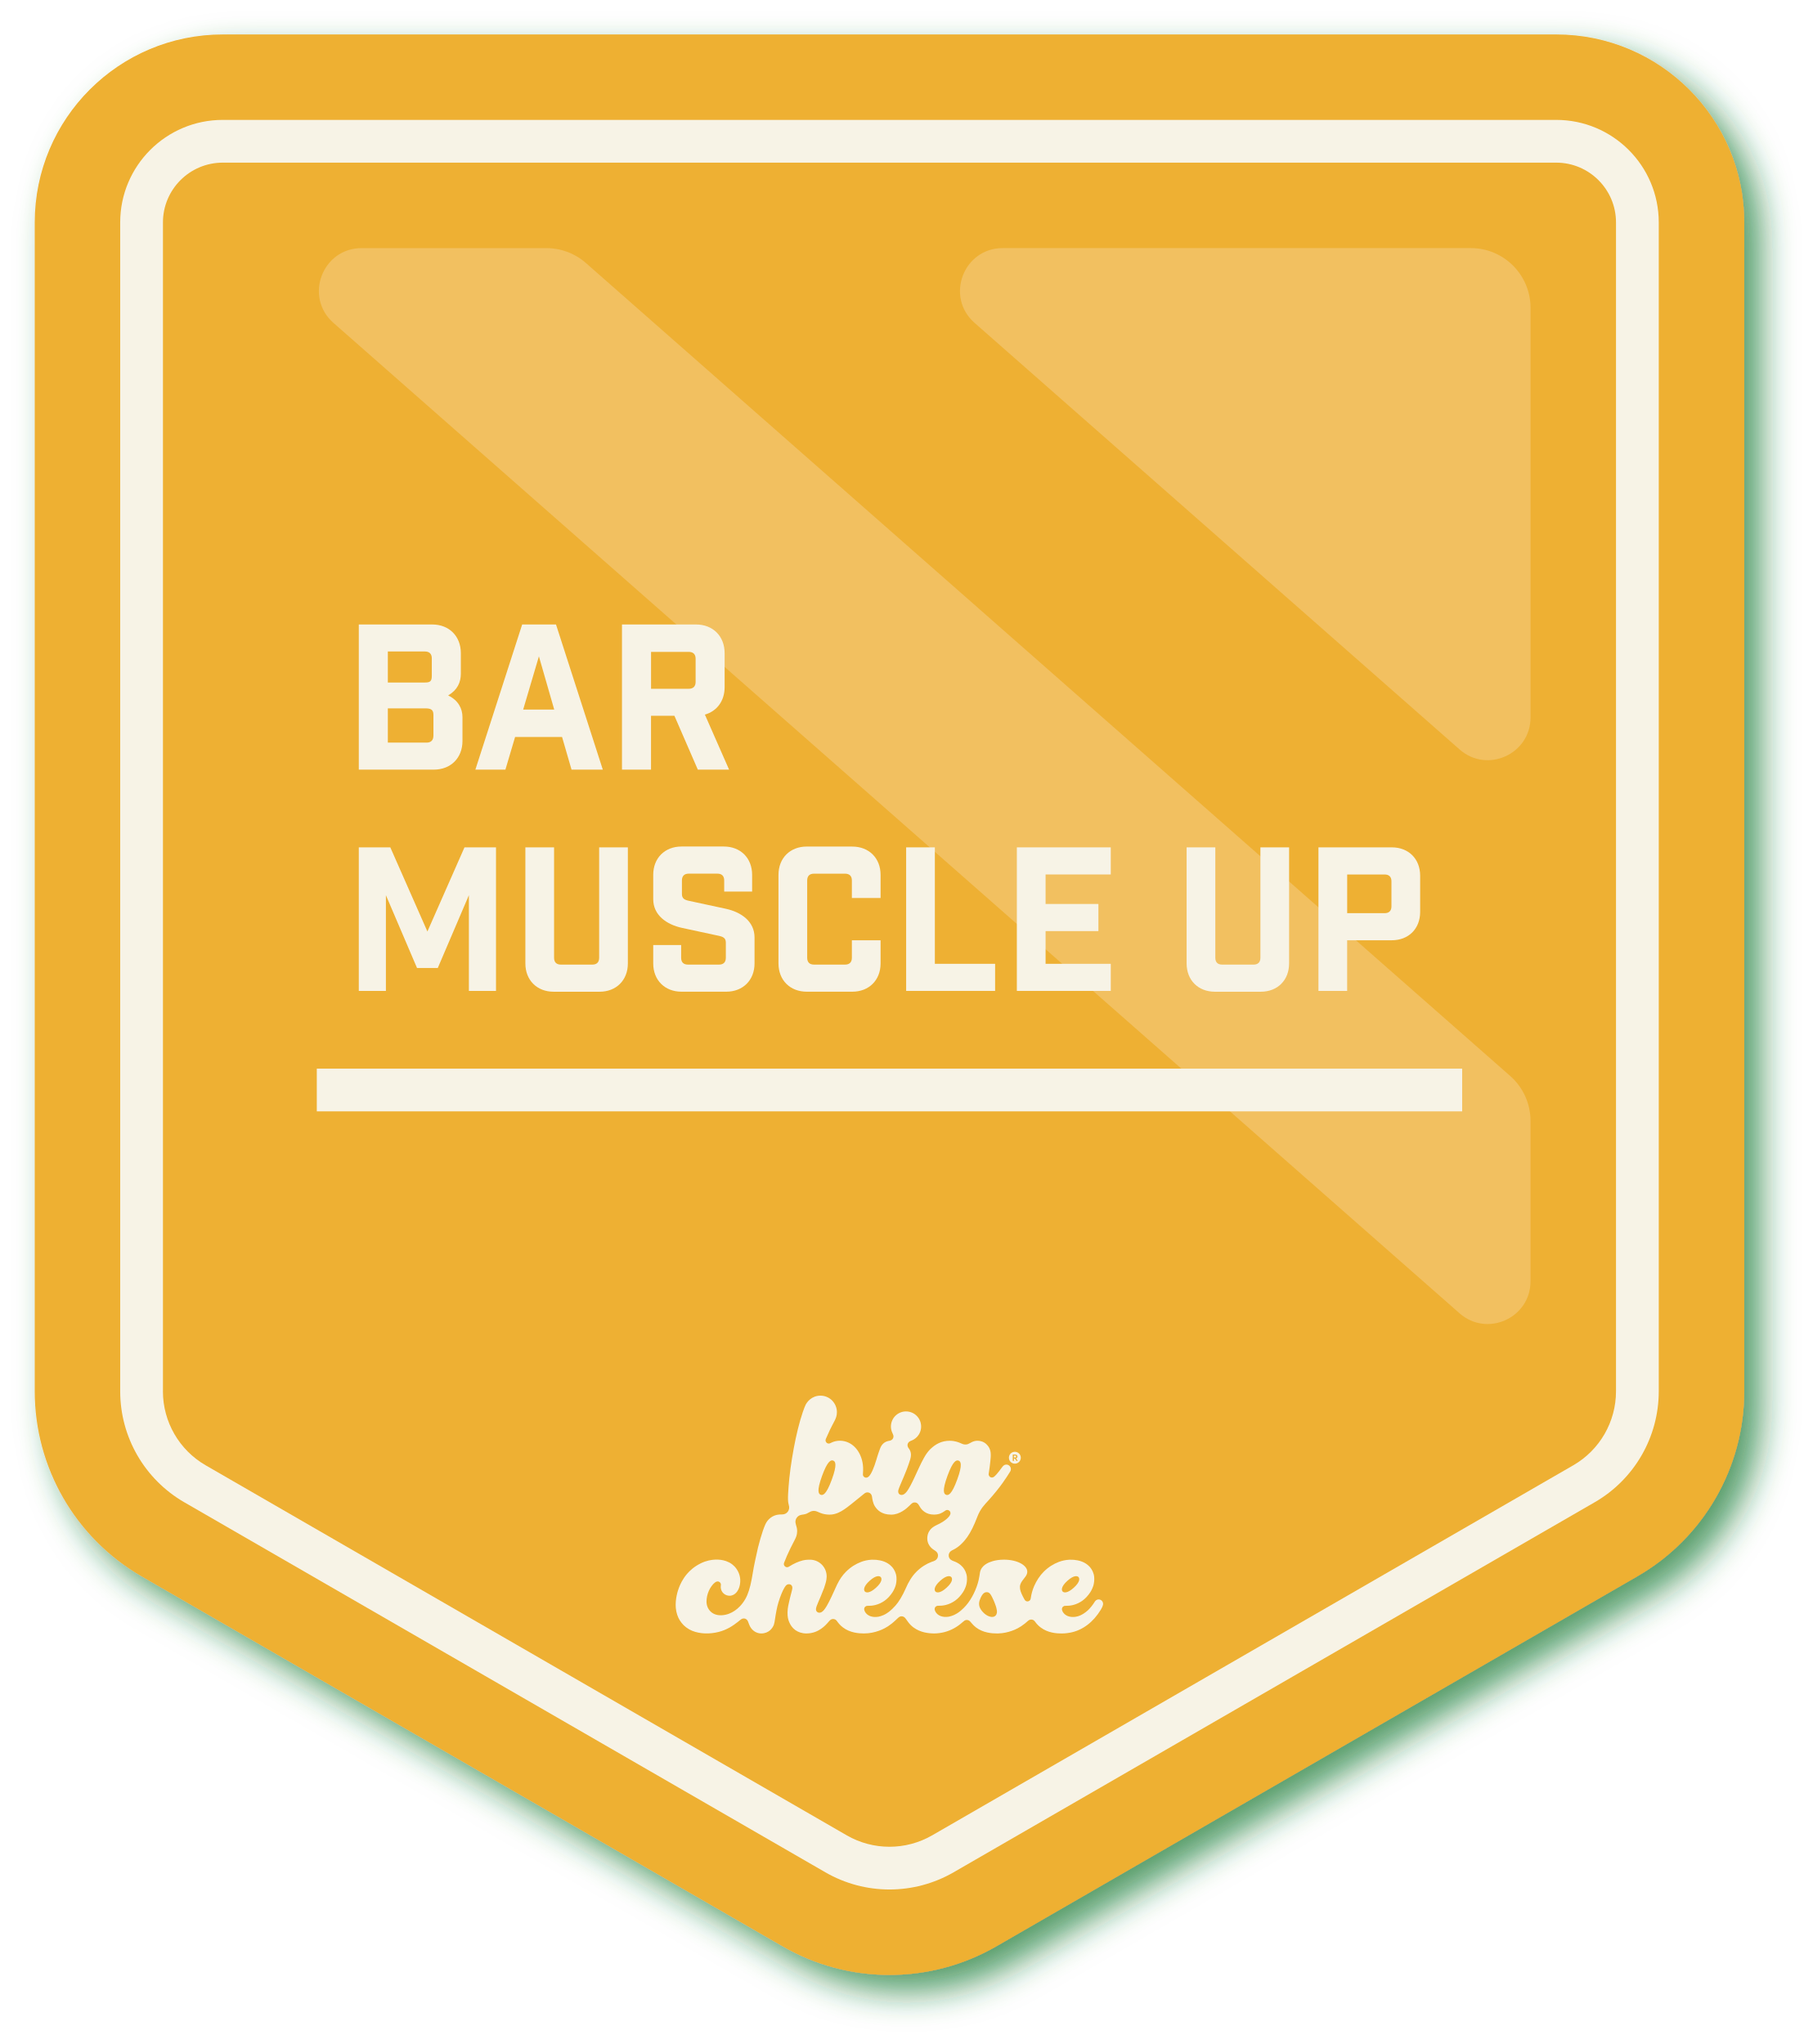
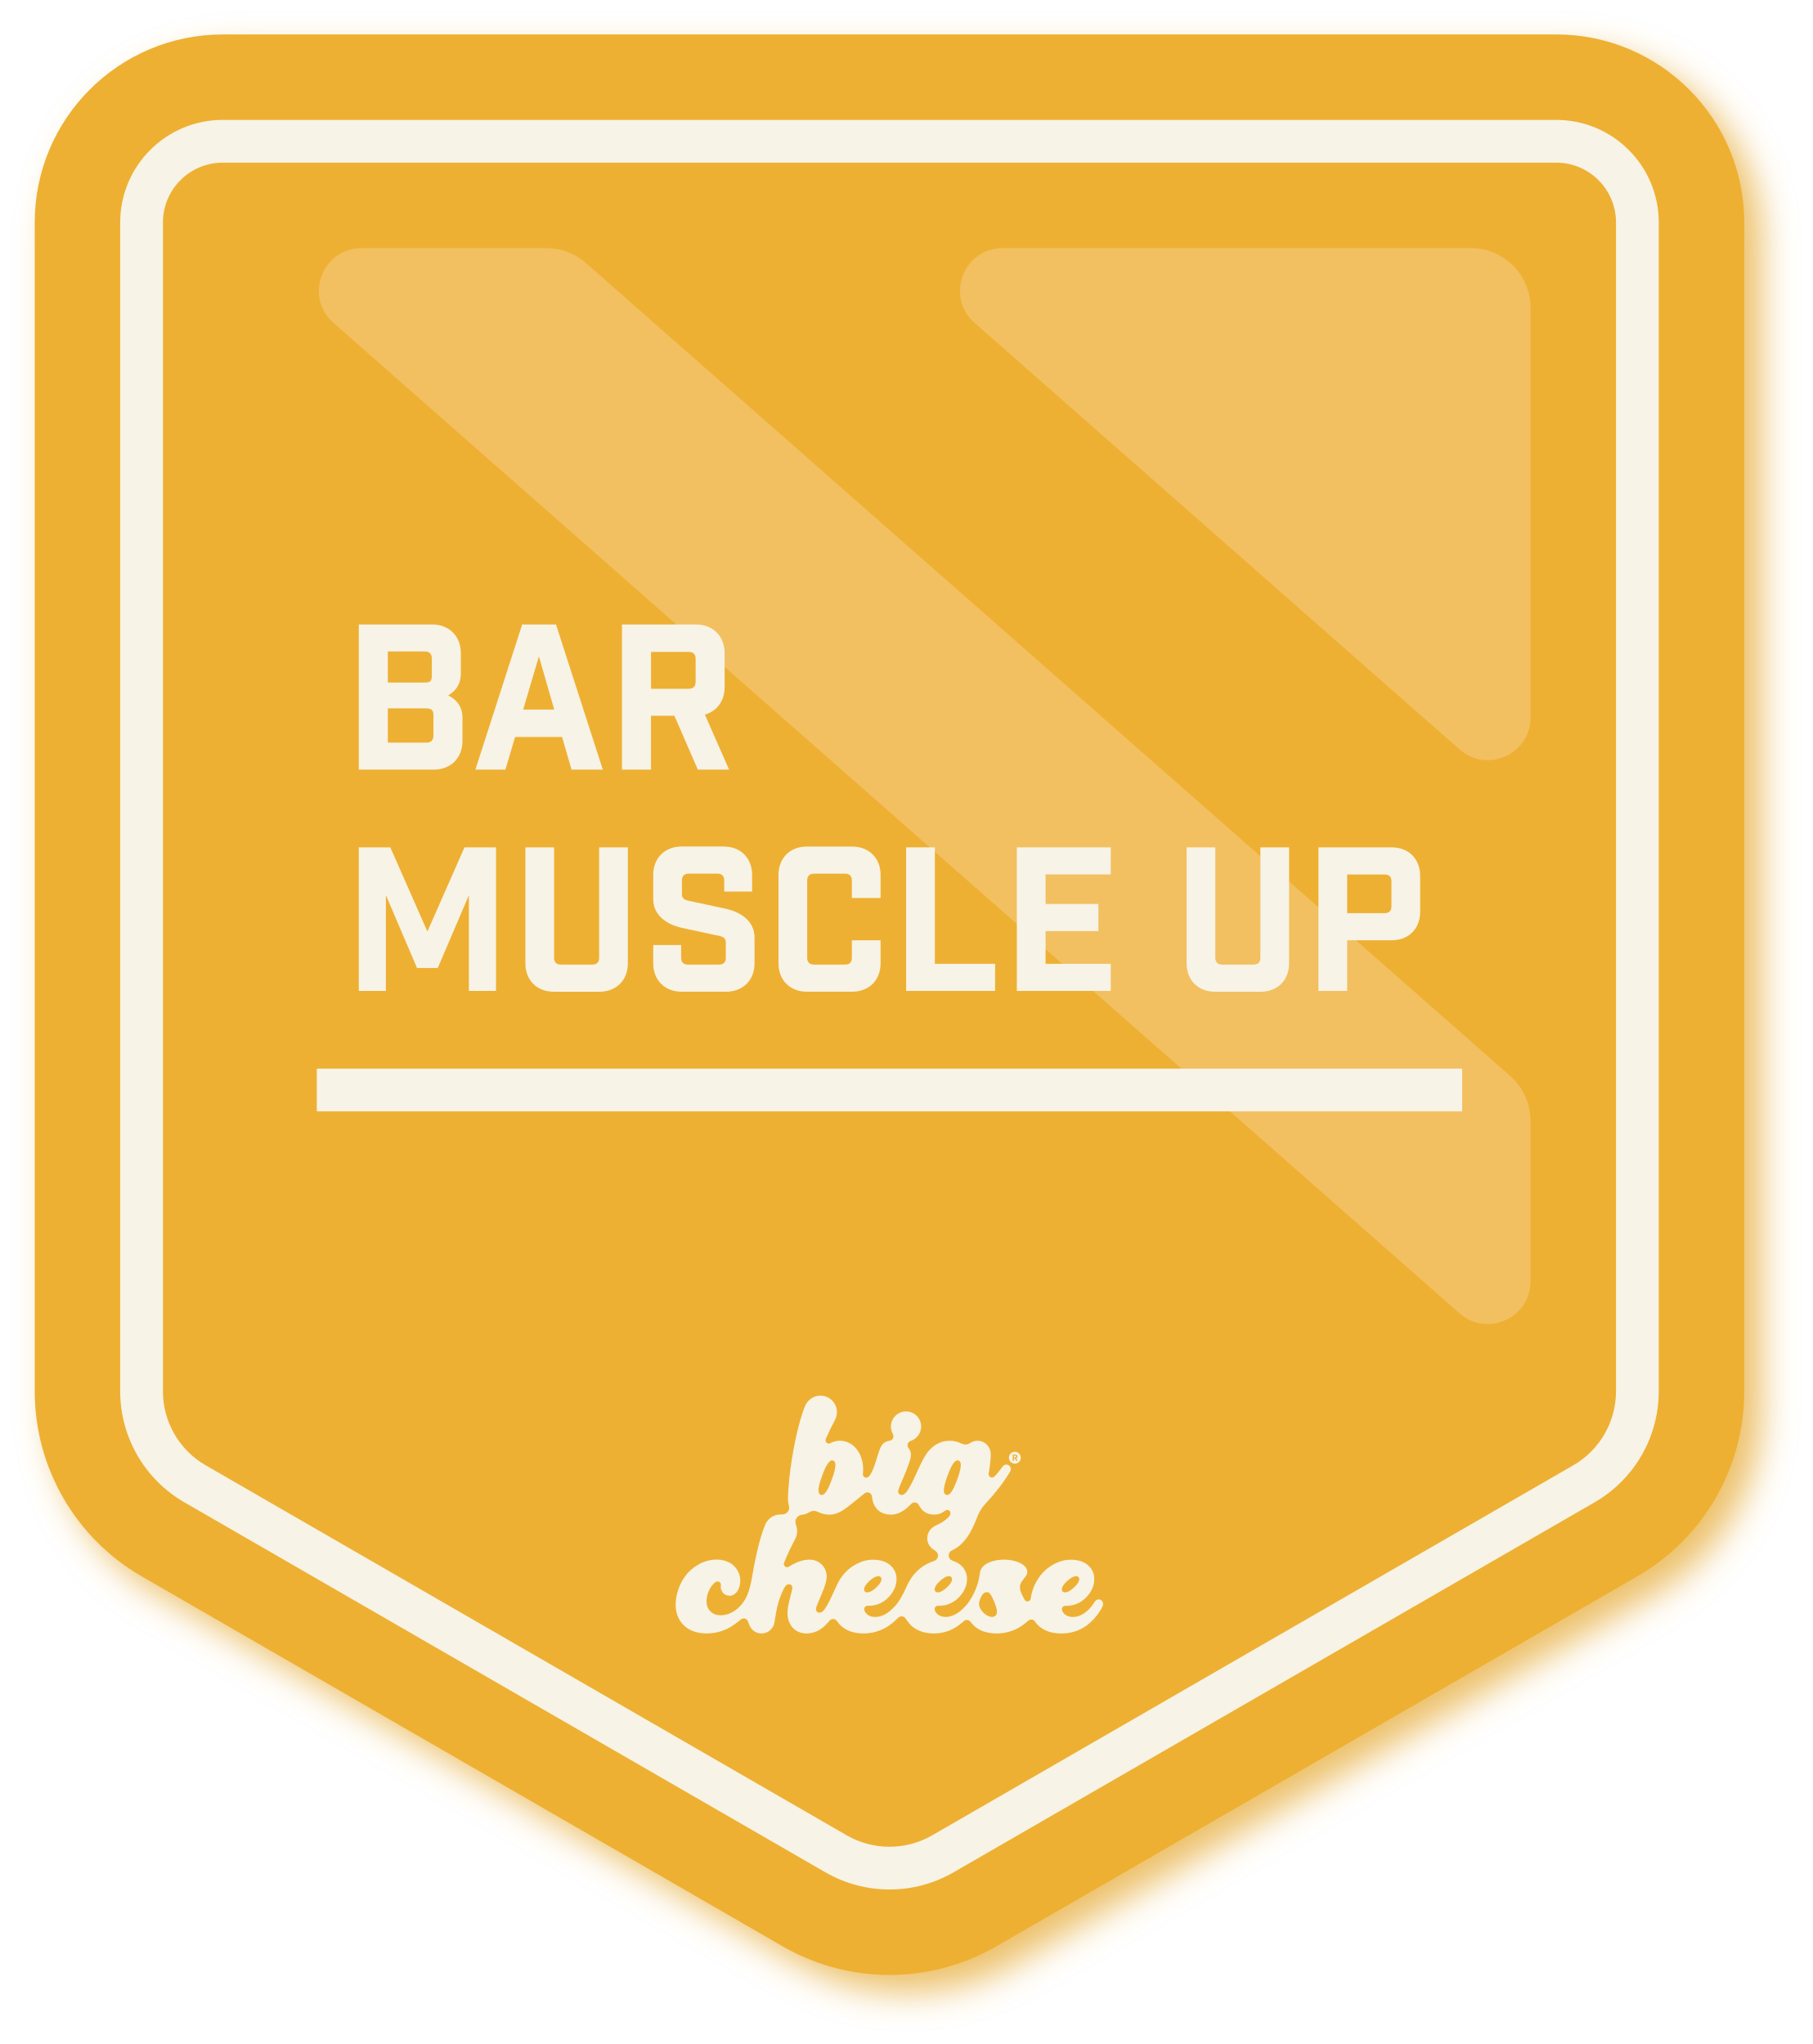
<svg xmlns="http://www.w3.org/2000/svg" id="_레이어_2" data-name="레이어 2" viewBox="0 0 601.2 678">
  <defs>
    <style>
      .cls-1, .cls-2, .cls-3, .cls-4 {
        stroke-width: 0px;
      }

      .cls-1, .cls-4 {
        fill: #eeb033;
      }

      .cls-2 {
        fill: #f2c060;
      }

      .cls-3 {
        fill: #f7f3e6;
      }

      .cls-4 {
        filter: url(#drop-shadow-1);
      }
    </style>
    <filter id="drop-shadow-1" filterUnits="userSpaceOnUse">
      <feOffset dx="5.67" dy="5.67" />
      <feGaussianBlur result="blur" stdDeviation="5.67" />
-       <feFlood flood-color="#1c7b3a" flood-opacity=".75" />
+       <feFlood flood-color="#e5ab38" flood-opacity=".75" />
      <feComposite in2="blur" operator="in" />
      <feComposite in="SourceGraphic" />
    </filter>
  </defs>
  <g id="_레이어_1-2" data-name="레이어 1">
-     <path class="cls-4" d="M73.88,11.43c-34.44,0-62.36,27.92-62.36,62.36v387.7c0,25.32,13.51,48.71,35.43,61.37l212.6,122.74c21.93,12.66,48.94,12.66,70.87,0l212.6-122.74c21.93-12.66,35.43-36.05,35.43-61.37V73.79c0-34.44-27.92-62.36-62.36-62.36H73.88Z" />
-     <path class="cls-3" d="M39.86,461.49V73.79c0-18.79,15.23-34.02,34.02-34.02h442.2c18.79,0,34.02,15.23,34.02,34.02v387.7c0,15.19-8.1,29.23-21.26,36.82l-212.6,122.74c-13.16,7.6-29.36,7.6-42.52,0l-212.6-122.74c-13.16-7.6-21.26-21.63-21.26-36.82Z" />
-     <path class="cls-1" d="M54.04,461.49V73.79c0-10.96,8.88-19.84,19.84-19.84h442.2c10.96,0,19.84,8.88,19.84,19.84v387.7c0,10.13-5.4,19.49-14.17,24.55l-212.6,122.74c-8.77,5.06-19.58,5.06-28.35,0l-212.6-122.74c-8.77-5.06-14.17-14.42-14.17-24.55Z" />
    <g>
-       <path class="cls-3" d="M364.37,530.53c-.76,0-1.15.55-1.19.6-.04.05-.1.13-.13.17-.04.05-.11.16-.14.22-.59.94-1.41,1.94-2.09,2.59-.44.42-1.12.91-1.53,1.17-.29.19-.89.5-1.23.64-.41.16-.95.32-1.41.38-.15.02-.35.04-.56.05-.24,0-.49,0-.7-.01-.38-.03-.9-.13-1.3-.29-.39-.16-.78-.42-1.01-.62-.23-.21-.5-.55-.61-.74-.15-.27-.25-.56-.29-.78,0-.05-.01-.11-.01-.12-.01-.36.14-.66.37-.86.2-.18.46-.28.76-.27.82.02,1.66-.06,2.52-.26,1.23-.29,2.32-.87,3.1-1.42.95-.67,1.9-1.67,2.64-2.81.48-.74.87-1.63,1.07-2.35.18-.66.33-1.64.24-2.72-.11-1.27-.68-2.43-1.36-3.24-.31-.36-.85-.86-1.44-1.24-.78-.5-1.67-.83-2.67-1.04-.8-.17-1.72-.25-2.64-.22-.06,0-.18,0-.25.01-1.15.06-2.41.35-3.37.72-1.78.68-3.44,1.7-5.01,3.26-1.25,1.24-2.38,2.94-3.18,4.77-.56,1.3-.92,2.66-1.11,3.98l-.03.17c-.08.55-.55.92-1.07.92-.35,0-.68-.18-.87-.46-.01-.02-.09-.13-.1-.16-.1-.16-.22-.38-.28-.5-.08-.16-.29-.56-.33-.63-.58-1.16-.95-2.13-.92-3.11.04-1.02.68-1.88,1.11-2.4.2-.25.6-.76.78-1.04.3-.44.55-.92.55-1.54,0-2.16-3.35-4.01-7.73-4.01-1.64,0-2.92.25-3.84.53-1.22.37-3.6,1.26-4.1,3.62-.07.33-.14.93-.21,1.32-.11.68-.23,1.24-.26,1.35-.68,2.9-2.27,6.2-4.15,8.36-.42.48-1.12,1.21-1.75,1.73-1.14.93-1.65,1.15-2.23,1.44-.41.2-1.25.47-1.73.56-.44.08-1.04.11-1.5.07-.38-.03-.9-.13-1.3-.29-.39-.16-.78-.42-1.01-.62-.23-.21-.5-.55-.61-.74-.15-.27-.25-.56-.29-.78,0-.05-.01-.11-.01-.12-.01-.36.14-.66.37-.86.2-.18.46-.28.76-.27.82.02,1.66-.06,2.52-.26,1.23-.29,2.32-.87,3.1-1.42.95-.67,1.9-1.67,2.64-2.81.48-.74.87-1.63,1.07-2.35.18-.66.33-1.64.24-2.72-.11-1.27-.68-2.43-1.36-3.24-.31-.36-.85-.86-1.44-1.24-.38-.24-.78-.44-1.2-.61-.13-.05-.3-.11-.4-.15-.1-.04-.28-.11-.4-.16-.76-.32-1.24-.93-1.24-1.73s.45-1.35,1.1-1.69c.08-.04.12-.06.16-.08.04-.02.1-.05.15-.07,2.19-1.04,3.8-2.93,4.76-4.28,1.07-1.51,2.22-3.79,3.31-6.67,1.07-2.82,2.53-4.16,3.67-5.43,4.02-4.47,5.98-7.58,7.26-9.65,0,0,.21-.33.21-.77,0-.84-.68-1.51-1.52-1.51-.64,0-1.03.42-1.29.75-.55.68-1.71,2.43-2.77,3.29-.2.15-.45.26-.71.26-.53,0-.97-.39-1.06-.89-.01-.06-.02-.14-.02-.18,0-.05,0-.14.01-.19,0-.04.02-.12.03-.18.13-.77.18-1.16.29-1.98.18-1.37.31-2.61.36-3.46,0-.15.02-.44.01-.59,0-.08-.01-.32-.01-.34-.03-1.51-.73-2.59-1.43-3.24-.42-.4-.92-.7-1.43-.89-.5-.18-1.03-.26-1.48-.26-.64,0-1.21.12-1.81.39-.33.15-.63.33-.69.37-.46.26-.91.49-1.52.49-.71,0-1.14-.23-1.69-.47-.55-.24-1.77-.77-3.57-.77-2.69,0-4.66,1.08-6.47,2.82-.77.79-1.44,1.73-2,2.75-.02.04-.1.18-.12.21-.96,1.68-2.39,4.92-3.16,6.56-.57,1.22-1.73,3.65-2.61,4.67-.16.19-.45.5-.73.68-.32.2-.55.28-.87.28-.52,0-.97-.33-1.08-.85-.11-.48.07-1.01.3-1.59.12-.3.33-.79.45-1.09.36-.86.81-1.88,1.08-2.53.27-.65.8-1.94,1.05-2.6.3-.78.82-2.25,1.09-3.18.14-.49.25-1.06.24-1.45,0-.71-.21-1.34-.5-1.81-.03-.06-.09-.14-.12-.18-.04-.05-.13-.19-.15-.21-.16-.21-.28-.44-.34-.7-.1-.42,0-.91.34-1.29.17-.19.4-.33.68-.44.1-.04.27-.11.4-.17h0c1.2-.51,2.21-1.49,2.72-2.8,1-2.58-.28-5.48-2.86-6.48-2.58-1-5.48.28-6.48,2.86-.51,1.32-.43,2.73.13,3.92.06.13.13.28.17.37.13.28.21.53.21.79,0,.51-.26.93-.62,1.18-.22.15-.47.23-.72.28-.06.01-.17.03-.23.04-.06.01-.17.03-.24.05-.19.04-.38.1-.57.18-.72.3-1.38.87-1.79,1.68-.19.38-.33.75-.42,1.01-.12.33-.35.98-.46,1.31-.1.31-.27.82-.4,1.25-.05.17-.1.36-.15.53h0c-.9,3.01-1.75,4.91-2.52,5.72-.02.02-.06.06-.08.07-.02.02-.07.06-.09.08-.12.1-.38.31-.78.31-.58,0-1.07-.46-1.07-1.07,0-.36.06-.94.07-1.33.01-.67,0-1.32-.09-1.95-.51-3.82-2.75-6.91-6.02-7.71-.51-.13-1.04-.19-1.57-.19-.99,0-1.98.21-2.82.63-.07.03-.2.1-.33.16-.17.09-.35.15-.56.15-.61,0-1.07-.49-1.07-1.07,0-.25.09-.45.15-.59.42-.99.86-1.96,1.32-2.92.64-1.33,1.18-2.26,1.56-3.03.32-.65.74-1.51.74-2.81,0-2.84-2.28-5.47-5.47-5.47-2.89,0-4.56,2.13-5.03,3.31-.08.2-.17.39-.26.61-.19.47-.38.99-.56,1.53-.55,1.61-1.08,3.45-1.6,5.52-.51,2.07-.98,4.24-1.4,6.52-.42,2.28-.78,4.51-1.08,6.71-.3,2.2-.51,4.24-.64,6.12-.11,1.58-.22,2.99-.18,4.17,0,.18.02.39.03.52.01.13.03.3.06.51.09.53.24.96.28,1.28.01.12.05.42-.03.78-.07.35-.24.75-.56,1.09-.22.24-.48.4-.65.49-.49.24-1.06.26-1.47.26-.01,0-.22,0-.29,0-.07,0-.22,0-.28.01-2.26.16-3.89,1.65-4.61,3.28-.27.61-.56,1.36-.83,2.15-.55,1.61-1.08,3.45-1.6,5.52-.51,2.07-1.4,6.52-1.4,6.52,0,0-.51,2.97-.69,3.96-.54,2.9-1.24,5.07-2.1,6.57-1.14,1.97-2.43,3.17-3.57,3.93-1.1.73-2.5,1.39-4.26,1.48-.93.05-2.51-.06-3.72-1.25-1.01-.99-1.38-2.27-1.33-3.53.03-.87.18-2.01.79-3.38.41-.92,1.23-2.13,1.98-2.68.2-.15.51-.37.93-.37.58,0,1.07.47,1.07,1.06,0,.11-.02.25-.03.33-.02.14-.04.33-.03.56.08,1.71,1.51,2.84,3.01,2.79,1.03-.04,1.73-.58,2.19-1.1.39-.45.64-.95.79-1.31.27-.68.43-1.37.48-2.29.06-1.06-.17-1.98-.45-2.73-.36-.95-.98-1.81-1.44-2.28-.42-.43-1-.94-1.79-1.34-1.36-.69-2.57-.87-3.62-.93-.32-.02-.71-.02-1.08,0-1.18.05-2.86.33-4.62,1.18-2.25,1.09-3.73,2.48-4.63,3.53-1.5,1.75-2.26,3.47-2.71,4.63-.36.93-1.29,3.75-1.03,6.71.15,1.63.68,3.04,1.26,3.99.78,1.26,1.71,2.25,3.18,3.09,2.59,1.48,5.81,1.35,5.95,1.35.69,0,2.2-.07,3.88-.51,2.7-.71,4.59-1.97,6.32-3.32,0,0,.77-.66,1.06-.84.13-.08.4-.29.9-.29.73,0,1.16.47,1.38.97.06.14.13.34.16.43.14.37.29.8.5,1.2.79,1.51,2.24,2.37,3.73,2.37,2.59,0,3.82-1.83,4.21-2.92.18-.52.27-1.21.31-1.47.33-2.28.73-4.42,1.22-6,.63-2.02,1.28-3.62,1.93-4.74.09-.15.23-.38.37-.56.3-.4.66-.64,1.17-.64.65,0,1.24.5,1.1,1.46-.02.17-.1.49-.13.65-.05.23-.17.68-.23.9-.21.73-.56,2.19-.72,2.93-.1.48-.48,1.86-.5,3.36-.03,1.61.23,2.45.53,3.2.38.95,1,1.94,2.04,2.7.95.69,2.23,1.13,3.67,1.13,2.3,0,3.85-.83,4.92-1.56,1.06-.72,1.94-1.7,2.5-2.36,0-.01.25-.28.32-.35.46-.51.96-.52,1.14-.52.29,0,.74.08,1.12.5.04.04.09.11.12.15.08.1.24.31.31.42.1.13.34.44.42.52.38.44.81.84,1.3,1.21,2.35,1.78,5.23,1.99,6.94,1.99,1.98,0,3.58-.4,4.91-.87,1.17-.41,2.65-1.06,4.33-2.41.28-.22.54-.45.79-.67,0,0,.46-.42.61-.56.14-.13.41-.39.55-.52.1-.09.28-.26.41-.36.11-.08.42-.3.9-.3.58,0,.97.3,1.24.64.06.08.25.34.34.45.17.23.36.53.66.91.47.63,1.04,1.2,1.71,1.7,2.25,1.67,4.96,1.99,6.94,1.99,1.05,0,2.43-.21,3.26-.43,2.41-.62,4.34-1.79,5.92-3.18.09-.08.2-.17.27-.23.06-.06.32-.29.51-.41.38-.24.76-.22.78-.22.36,0,.75.13,1.1.49.09.09.42.47.56.65.35.42.87.94,1.39,1.34,2.35,1.78,5.23,1.99,6.94,1.99.13,0,.25,0,.37,0,1.81-.05,3.29-.42,4.54-.86,1.17-.41,2.65-1.06,4.33-2.41.29-.23.56-.47.82-.7.06-.05.38-.35.61-.47.29-.15.54-.17.7-.17.37,0,.76.13,1.09.48.1.1.25.32.35.45.47.63,1.03,1.2,1.7,1.7,2.35,1.78,5.23,1.99,6.94,1.99,1.36,0,2.58-.23,2.9-.29,4.07-.78,7.6-3.48,10.1-7.6.12-.2.75-1.23.75-1.93,0-.81-.66-1.48-1.48-1.48ZM314.2,489.57c1.85-5.07,2.97-5.34,3.69-5.08.72.26,1.41,1.19-.44,6.26-1.85,5.08-2.97,5.34-3.69,5.08s-1.41-1.18.44-6.26ZM272.62,489.56c1.85-5.08,2.97-5.34,3.69-5.08s1.41,1.18-.44,6.26c-1.85,5.07-2.97,5.34-3.69,5.08-.72-.26-1.41-1.19.44-6.26ZM309.43,517.91c-.17.05-.33.11-.49.17-1.78.68-3.44,1.7-5.01,3.26-1.58,1.56-2.7,3.56-3.54,5.5-1.04,2.38-2.33,4.54-3.45,5.77-.5.55-1.28,1.36-2.14,2.03-.42.32-1.12.79-1.76,1.07-.75.32-1.25.47-1.73.56-.44.08-1.04.11-1.5.07-.38-.03-.9-.13-1.3-.29-.39-.16-.78-.42-1.01-.62-.23-.21-.5-.55-.61-.74-.15-.27-.25-.56-.29-.78,0-.05-.01-.11-.01-.12-.01-.36.14-.66.37-.86.2-.18.46-.28.76-.27.82.02,1.66-.06,2.52-.26,1.23-.29,2.32-.87,3.1-1.42.95-.67,1.9-1.67,2.64-2.81.48-.74.87-1.63,1.07-2.35.18-.66.33-1.64.24-2.72-.11-1.27-.68-2.43-1.36-3.24-.31-.36-.85-.86-1.44-1.24-.78-.5-1.67-.83-2.67-1.04-.8-.17-1.72-.25-2.64-.22-.06,0-.18,0-.25.01-1.15.06-2.41.35-3.37.72-1.78.68-3.44,1.7-5.01,3.26-1.11,1.1-2.13,2.57-2.9,4.17-.01.03-.03.05-.04.08-.45.92-1.74,3.77-1.89,4.11-.43.91-.98,2-1.53,2.97-.36.63-.85,1.3-1.11,1.57-.29.29-.67.58-1.08.66-.24.05-.47.03-.65-.03-.28-.09-.44-.26-.54-.39-.15-.19-.2-.42-.21-.62,0-.11.01-.31.04-.45.03-.15.09-.34.17-.6.11-.33.38-.96.51-1.28.2-.48.69-1.62.92-2.17.27-.64.68-1.62,1.03-2.56.15-.4.39-1.19.5-1.58.09-.31.23-.86.29-1.26.04-.23.09-.76.09-.95.05-2.94-2.15-5.38-5.03-5.64-.14-.01-.31-.02-.42-.02-.16,0-.48,0-.65,0-.22,0-.65.03-.87.06-.22.03-.73.12-.87.15-1.55.39-3.09,1.08-4.63,2.07-.06.03-.31.21-.66.21-.58,0-1.05-.46-1.07-1.04,0-.05.01-.18.02-.23.01-.05.04-.15.06-.21.62-1.63,1.3-3.12,2.03-4.64.64-1.33,1.17-2.26,1.54-3.03.32-.65.76-1.48.76-2.81,0-.33-.03-.66-.09-.98,0,0-.03-.14-.04-.18,0-.04-.04-.16-.04-.17-.13-.55-.3-.92-.38-1.51-.08-.6.13-1.19.34-1.5.13-.19.37-.55.87-.82.15-.08.42-.2.8-.27.29-.05.64-.1.85-.14.36-.07.63-.16.83-.24.19-.08.54-.26.74-.38.06-.03.17-.1.23-.13.11-.06.33-.17.46-.22.18-.07.55-.19.92-.19.47,0,.79.1,1.06.2.29.11.51.23,1.13.48.91.36,1.95.57,3.06.57s2.04-.27,2.79-.59c0,0,0,0,0,0,.01,0,.02,0,.03-.01.36-.15.68-.32.94-.46.02-.01.04-.02.07-.04.01,0,.03-.02.04-.02,0,0,.01,0,.02-.01.42-.24.75-.46,1.04-.65.54-.35,1.35-.98,2.28-1.71,1.36-1.08,2.96-2.37,4.24-3.43.45-.37.78-.46,1.12-.46.81,0,1.36.62,1.48,1.23.01.07.04.22.05.3.08.54.26,2.03.94,3.08.74,1.16,2.15,2.77,5.42,2.77,2.85,0,5.11-2.07,5.97-2.9.13-.12.5-.49.5-.49,0,0,.33-.34.58-.48.37-.2.74-.2.94-.17.19.03.53.1.87.46.14.14.39.56.51.76.45.79.88,1.34,1.65,1.88.84.59,1.86.93,3.2.93.43,0,1.23-.06,1.95-.32.57-.21,1.07-.52,1.41-.76.4-.28.61-.46,1-.46.58,0,1.07.46,1.07,1.07,0,.1,0,.21-.08.4-.19.47-.43.78-.79,1.13,0,0-.31.31-.5.46-1.72,1.42-2.94,1.73-3.91,2.31-.88.52-1.44,1.05-1.91,1.92-.47.87-.8,2.51-.11,3.96.33.7.9,1.42,1.75,1.96.16.11.31.2.43.28.45.29.98.76.98,1.63,0,.77-.44,1.23-.66,1.42-.13.12-.41.33-.97.52ZM288.4,524.35c2.18-1.96,3.32-1.63,3.69-1.22.37.41.58,1.58-1.6,3.54-2.18,1.96-3.32,1.63-3.69,1.22-.37-.41-.58-1.58,1.6-3.54ZM311.8,524.35c2.18-1.96,3.32-1.63,3.69-1.22.37.41.58,1.58-1.6,3.54-2.18,1.96-3.32,1.63-3.69,1.22-.37-.41-.58-1.58,1.6-3.54ZM330.58,535.05c-.06.34-.2.61-.38.81-.18.2-.64.55-1.35.48-.4-.04-.8-.13-1.27-.37-.73-.36-1.4-.92-2.02-1.71-.21-.27-.39-.56-.54-.87-.52-1.08-.4-2.13.19-3.38.04-.08.36-.83.81-1.32.31-.34.81-.63,1.37-.56.31.03.73.19,1.1.73.38.55.84,1.56,1.08,2.1.18.43.51,1.24.67,1.75.06.19.14.46.18.6.06.23.15.68.18.92.02.2.04.55,0,.82ZM353.99,524.35c2.18-1.96,3.32-1.63,3.69-1.22.37.41.58,1.58-1.6,3.54-2.18,1.96-3.32,1.63-3.69,1.22-.37-.41-.58-1.58,1.6-3.54Z" />
-       <path class="cls-3" d="M336.89,483.37c.07-.05.1-.13.1-.23s-.03-.18-.1-.24c-.07-.06-.17-.08-.31-.08h-.33v.63h.33c.14,0,.24-.03.31-.08Z" />
-       <path class="cls-3" d="M336.56,485.5c1.09,0,1.97-.88,1.97-1.97s-.88-1.97-1.97-1.97-1.97.88-1.97,1.97.88,1.97,1.97,1.97ZM335.85,482.49h.82c.15,0,.29.03.4.08.11.05.2.13.26.23.06.1.09.21.09.34,0,.1-.02.19-.05.27-.04.08-.09.15-.16.21-.07.06-.15.1-.25.13l.57.83h-.46l-.52-.78h-.29v.78h-.4v-2.08Z" />
-     </g>
-     <g>
-       <path class="cls-2" d="M110.59,107.11l373.45,328.52c9.16,8.05,23.53,1.55,23.53-10.64v-53.19c0-5.7-2.45-11.13-6.74-14.9L194.3,87.24c-3.62-3.19-8.28-4.94-13.11-4.94h-61.24c-13.07,0-19.17,16.18-9.36,24.81Z" />
-       <path class="cls-2" d="M332.55,82.29h155.19c10.96,0,19.84,8.88,19.84,19.84v135.83c0,12.19-14.38,18.7-23.53,10.64l-160.85-141.5c-9.81-8.63-3.71-24.81,9.36-24.81Z" />
-     </g>
-     <rect class="cls-3" x="105.06" y="354.47" width="379.84" height="14.17" />
-     <g>
+       <path class="cls-4" d="M73.88,11.43c-34.44,0-62.36,27.92-62.36,62.36v387.7c0,25.32,13.51,48.71,35.43,61.37l212.6,122.74c21.93,12.66,48.94,12.66,70.87,0l212.6-122.74c21.93-12.66,35.43-36.05,35.43-61.37V73.79c0-34.44-27.92-62.36-62.36-62.36H73.88Z" />
+       <path class="cls-3" d="M39.86,461.49V73.79c0-18.79,15.23-34.02,34.02-34.02h442.2c18.79,0,34.02,15.23,34.02,34.02v387.7c0,15.19-8.1,29.23-21.26,36.82l-212.6,122.74c-13.16,7.6-29.36,7.6-42.52,0l-212.6-122.74c-13.16-7.6-21.26-21.63-21.26-36.82Z" />
+       <path class="cls-1" d="M54.04,461.49V73.79c0-10.96,8.88-19.84,19.84-19.84h442.2c10.96,0,19.84,8.88,19.84,19.84v387.7c0,10.13-5.4,19.49-14.17,24.55l-212.6,122.74c-8.77,5.06-19.58,5.06-28.35,0l-212.6-122.74c-8.77-5.06-14.17-14.42-14.17-24.55Z" />
      <g>
-         <path class="cls-3" d="M148.62,230.68c3.08-1.81,4.21-4.35,4.21-7.22v-6.82c0-5.62-3.88-9.5-9.5-9.5h-24.34v48.15h24.88c5.62,0,9.5-3.88,9.5-9.5v-7.89c0-2.88-1.4-5.62-4.75-7.22ZM128.62,216.1h12.31c1.47,0,2.27.8,2.27,2.27v5.75c0,1.87-.54,2.27-2.27,2.27h-12.31v-10.3ZM143.73,244.06c0,1.47-.8,2.27-2.27,2.27h-12.84v-11.37h12.04c1.87,0,3.08.13,3.08,2.14v6.96Z" />
-         <path class="cls-3" d="M173.17,207.14l-15.52,48.15h9.96l3.21-10.83h15.58l3.14,10.83h10.37l-15.52-48.15h-11.24ZM173.5,235.37l5.22-17.66,5.08,17.66h-10.3Z" />
-         <path class="cls-3" d="M233.76,237.04c4.01-1.14,6.55-4.55,6.55-9.1v-11.3c0-5.62-3.88-9.5-9.5-9.5h-24.54v48.15h9.63v-17.86h7.76l7.76,17.86h10.37l-8.03-18.26ZM230.69,226.2c0,1.47-.8,2.27-2.27,2.27h-12.51v-12.24h12.51c1.47,0,2.27.8,2.27,2.27v7.69Z" />
+         <path class="cls-3" d="M364.37,530.53c-.76,0-1.15.55-1.19.6-.04.05-.1.13-.13.17-.04.05-.11.16-.14.22-.59.94-1.41,1.94-2.09,2.59-.44.42-1.12.91-1.53,1.17-.29.19-.89.5-1.23.64-.41.16-.95.32-1.41.38-.15.02-.35.04-.56.05-.24,0-.49,0-.7-.01-.38-.03-.9-.13-1.3-.29-.39-.16-.78-.42-1.01-.62-.23-.21-.5-.55-.61-.74-.15-.27-.25-.56-.29-.78,0-.05-.01-.11-.01-.12-.01-.36.14-.66.37-.86.2-.18.46-.28.76-.27.82.02,1.66-.06,2.52-.26,1.23-.29,2.32-.87,3.1-1.42.95-.67,1.9-1.67,2.64-2.81.48-.74.87-1.63,1.07-2.35.18-.66.33-1.64.24-2.72-.11-1.27-.68-2.43-1.36-3.24-.31-.36-.85-.86-1.44-1.24-.78-.5-1.67-.83-2.67-1.04-.8-.17-1.72-.25-2.64-.22-.06,0-.18,0-.25.01-1.15.06-2.41.35-3.37.72-1.78.68-3.44,1.7-5.01,3.26-1.25,1.24-2.38,2.94-3.18,4.77-.56,1.3-.92,2.66-1.11,3.98l-.03.17c-.08.55-.55.92-1.07.92-.35,0-.68-.18-.87-.46-.01-.02-.09-.13-.1-.16-.1-.16-.22-.38-.28-.5-.08-.16-.29-.56-.33-.63-.58-1.16-.95-2.13-.92-3.11.04-1.02.68-1.88,1.11-2.4.2-.25.6-.76.78-1.04.3-.44.55-.92.55-1.54,0-2.16-3.35-4.01-7.73-4.01-1.64,0-2.92.25-3.84.53-1.22.37-3.6,1.26-4.1,3.62-.07.33-.14.93-.21,1.32-.11.68-.23,1.24-.26,1.35-.68,2.9-2.27,6.2-4.15,8.36-.42.48-1.12,1.21-1.75,1.73-1.14.93-1.65,1.15-2.23,1.44-.41.2-1.25.47-1.73.56-.44.08-1.04.11-1.5.07-.38-.03-.9-.13-1.3-.29-.39-.16-.78-.42-1.01-.62-.23-.21-.5-.55-.61-.74-.15-.27-.25-.56-.29-.78,0-.05-.01-.11-.01-.12-.01-.36.14-.66.37-.86.2-.18.46-.28.76-.27.82.02,1.66-.06,2.52-.26,1.23-.29,2.32-.87,3.1-1.42.95-.67,1.9-1.67,2.64-2.81.48-.74.87-1.63,1.07-2.35.18-.66.33-1.64.24-2.72-.11-1.27-.68-2.43-1.36-3.24-.31-.36-.85-.86-1.44-1.24-.38-.24-.78-.44-1.2-.61-.13-.05-.3-.11-.4-.15-.1-.04-.28-.11-.4-.16-.76-.32-1.24-.93-1.24-1.73s.45-1.35,1.1-1.69c.08-.04.12-.06.16-.08.04-.02.1-.05.15-.07,2.19-1.04,3.8-2.93,4.76-4.28,1.07-1.51,2.22-3.79,3.31-6.67,1.07-2.82,2.53-4.16,3.67-5.43,4.02-4.47,5.98-7.58,7.26-9.65,0,0,.21-.33.21-.77,0-.84-.68-1.51-1.52-1.51-.64,0-1.03.42-1.29.75-.55.68-1.71,2.43-2.77,3.29-.2.15-.45.26-.71.26-.53,0-.97-.39-1.06-.89-.01-.06-.02-.14-.02-.18,0-.05,0-.14.01-.19,0-.04.02-.12.03-.18.13-.77.18-1.16.29-1.98.18-1.37.31-2.61.36-3.46,0-.15.02-.44.01-.59,0-.08-.01-.32-.01-.34-.03-1.51-.73-2.59-1.43-3.24-.42-.4-.92-.7-1.43-.89-.5-.18-1.03-.26-1.48-.26-.64,0-1.21.12-1.81.39-.33.15-.63.33-.69.37-.46.26-.91.49-1.52.49-.71,0-1.14-.23-1.69-.47-.55-.24-1.77-.77-3.57-.77-2.69,0-4.66,1.08-6.47,2.82-.77.79-1.44,1.73-2,2.75-.02.04-.1.18-.12.21-.96,1.68-2.39,4.92-3.16,6.56-.57,1.22-1.73,3.65-2.61,4.67-.16.19-.45.5-.73.68-.32.2-.55.28-.87.28-.52,0-.97-.33-1.08-.85-.11-.48.07-1.01.3-1.59.12-.3.33-.79.45-1.09.36-.86.81-1.88,1.08-2.53.27-.65.8-1.94,1.05-2.6.3-.78.82-2.25,1.09-3.18.14-.49.25-1.06.24-1.45,0-.71-.21-1.34-.5-1.81-.03-.06-.09-.14-.12-.18-.04-.05-.13-.19-.15-.21-.16-.21-.28-.44-.34-.7-.1-.42,0-.91.34-1.29.17-.19.4-.33.68-.44.1-.04.27-.11.4-.17h0c1.2-.51,2.21-1.49,2.72-2.8,1-2.58-.28-5.48-2.86-6.48-2.58-1-5.48.28-6.48,2.86-.51,1.32-.43,2.73.13,3.92.06.13.13.28.17.37.13.28.21.53.21.79,0,.51-.26.93-.62,1.18-.22.15-.47.23-.72.28-.06.01-.17.03-.23.04-.06.01-.17.03-.24.05-.19.04-.38.1-.57.18-.72.3-1.38.87-1.79,1.68-.19.38-.33.75-.42,1.01-.12.33-.35.98-.46,1.31-.1.31-.27.82-.4,1.25-.05.17-.1.36-.15.53h0c-.9,3.01-1.75,4.91-2.52,5.72-.02.02-.06.06-.08.07-.02.02-.07.06-.09.08-.12.1-.38.31-.78.31-.58,0-1.07-.46-1.07-1.07,0-.36.06-.94.07-1.33.01-.67,0-1.32-.09-1.95-.51-3.82-2.75-6.91-6.02-7.71-.51-.13-1.04-.19-1.57-.19-.99,0-1.98.21-2.82.63-.07.03-.2.1-.33.16-.17.09-.35.15-.56.15-.61,0-1.07-.49-1.07-1.07,0-.25.09-.45.15-.59.42-.99.86-1.96,1.32-2.92.64-1.33,1.18-2.26,1.56-3.03.32-.65.74-1.51.74-2.81,0-2.84-2.28-5.47-5.47-5.47-2.89,0-4.56,2.13-5.03,3.31-.08.2-.17.39-.26.61-.19.47-.38.99-.56,1.53-.55,1.61-1.08,3.45-1.6,5.52-.51,2.07-.98,4.24-1.4,6.52-.42,2.28-.78,4.51-1.08,6.71-.3,2.2-.51,4.24-.64,6.12-.11,1.58-.22,2.99-.18,4.17,0,.18.02.39.03.52.01.13.03.3.06.51.09.53.24.96.28,1.28.01.12.05.42-.03.78-.07.35-.24.75-.56,1.09-.22.24-.48.4-.65.49-.49.24-1.06.26-1.47.26-.01,0-.22,0-.29,0-.07,0-.22,0-.28.01-2.26.16-3.89,1.65-4.61,3.28-.27.61-.56,1.36-.83,2.15-.55,1.61-1.08,3.45-1.6,5.52-.51,2.07-1.4,6.52-1.4,6.52,0,0-.51,2.97-.69,3.96-.54,2.9-1.24,5.07-2.1,6.57-1.14,1.97-2.43,3.17-3.57,3.93-1.1.73-2.5,1.39-4.26,1.48-.93.05-2.51-.06-3.72-1.25-1.01-.99-1.38-2.27-1.33-3.53.03-.87.18-2.01.79-3.38.41-.92,1.23-2.13,1.98-2.68.2-.15.51-.37.93-.37.58,0,1.07.47,1.07,1.06,0,.11-.02.25-.03.33-.02.14-.04.33-.03.56.08,1.71,1.51,2.84,3.01,2.79,1.03-.04,1.73-.58,2.19-1.1.39-.45.64-.95.79-1.31.27-.68.43-1.37.48-2.29.06-1.06-.17-1.98-.45-2.73-.36-.95-.98-1.81-1.44-2.28-.42-.43-1-.94-1.79-1.34-1.36-.69-2.57-.87-3.62-.93-.32-.02-.71-.02-1.08,0-1.18.05-2.86.33-4.62,1.18-2.25,1.09-3.73,2.48-4.63,3.53-1.5,1.75-2.26,3.47-2.71,4.63-.36.93-1.29,3.75-1.03,6.71.15,1.63.68,3.04,1.26,3.99.78,1.26,1.71,2.25,3.18,3.09,2.59,1.48,5.81,1.35,5.95,1.35.69,0,2.2-.07,3.88-.51,2.7-.71,4.59-1.97,6.32-3.32,0,0,.77-.66,1.06-.84.13-.08.4-.29.9-.29.73,0,1.16.47,1.38.97.06.14.13.34.16.43.14.37.29.8.5,1.2.79,1.51,2.24,2.37,3.73,2.37,2.59,0,3.82-1.83,4.21-2.92.18-.52.27-1.21.31-1.47.33-2.28.73-4.42,1.22-6,.63-2.02,1.28-3.62,1.93-4.74.09-.15.23-.38.37-.56.3-.4.66-.64,1.17-.64.65,0,1.24.5,1.1,1.46-.02.17-.1.49-.13.65-.05.23-.17.68-.23.9-.21.73-.56,2.19-.72,2.93-.1.48-.48,1.86-.5,3.36-.03,1.61.23,2.45.53,3.2.38.95,1,1.94,2.04,2.7.95.69,2.23,1.13,3.67,1.13,2.3,0,3.85-.83,4.92-1.56,1.06-.72,1.94-1.7,2.5-2.36,0-.01.25-.28.32-.35.46-.51.96-.52,1.14-.52.29,0,.74.08,1.12.5.04.04.09.11.12.15.08.1.24.31.31.42.1.13.34.44.42.52.38.44.81.84,1.3,1.21,2.35,1.78,5.23,1.99,6.94,1.99,1.98,0,3.58-.4,4.91-.87,1.17-.41,2.65-1.06,4.33-2.41.28-.22.54-.45.79-.67,0,0,.46-.42.61-.56.14-.13.41-.39.55-.52.1-.09.28-.26.41-.36.11-.08.42-.3.9-.3.58,0,.97.3,1.24.64.06.08.25.34.34.45.17.23.36.53.66.91.47.63,1.04,1.2,1.71,1.7,2.25,1.67,4.96,1.99,6.94,1.99,1.05,0,2.43-.21,3.26-.43,2.41-.62,4.34-1.79,5.92-3.18.09-.08.2-.17.27-.23.06-.06.32-.29.51-.41.38-.24.76-.22.78-.22.36,0,.75.13,1.1.49.09.09.42.47.56.65.35.42.87.94,1.39,1.34,2.35,1.78,5.23,1.99,6.94,1.99.13,0,.25,0,.37,0,1.81-.05,3.29-.42,4.54-.86,1.17-.41,2.65-1.06,4.33-2.41.29-.23.56-.47.82-.7.06-.05.38-.35.61-.47.29-.15.54-.17.7-.17.37,0,.76.13,1.09.48.1.1.25.32.35.45.47.63,1.03,1.2,1.7,1.7,2.35,1.78,5.23,1.99,6.94,1.99,1.36,0,2.58-.23,2.9-.29,4.07-.78,7.6-3.48,10.1-7.6.12-.2.75-1.23.75-1.93,0-.81-.66-1.48-1.48-1.48ZM314.2,489.57c1.85-5.07,2.97-5.34,3.69-5.08.72.26,1.41,1.19-.44,6.26-1.85,5.08-2.97,5.34-3.69,5.08s-1.41-1.18.44-6.26ZM272.62,489.56c1.85-5.08,2.97-5.34,3.69-5.08s1.41,1.18-.44,6.26c-1.85,5.07-2.97,5.34-3.69,5.08-.72-.26-1.41-1.19.44-6.26ZM309.43,517.91c-.17.05-.33.11-.49.17-1.78.68-3.44,1.7-5.01,3.26-1.58,1.56-2.7,3.56-3.54,5.5-1.04,2.38-2.33,4.54-3.45,5.77-.5.55-1.28,1.36-2.14,2.03-.42.32-1.12.79-1.76,1.07-.75.32-1.25.47-1.73.56-.44.08-1.04.11-1.5.07-.38-.03-.9-.13-1.3-.29-.39-.16-.78-.42-1.01-.62-.23-.21-.5-.55-.61-.74-.15-.27-.25-.56-.29-.78,0-.05-.01-.11-.01-.12-.01-.36.14-.66.37-.86.2-.18.46-.28.76-.27.82.02,1.66-.06,2.52-.26,1.23-.29,2.32-.87,3.1-1.42.95-.67,1.9-1.67,2.64-2.81.48-.74.87-1.63,1.07-2.35.18-.66.33-1.64.24-2.72-.11-1.27-.68-2.43-1.36-3.24-.31-.36-.85-.86-1.44-1.24-.78-.5-1.67-.83-2.67-1.04-.8-.17-1.72-.25-2.64-.22-.06,0-.18,0-.25.01-1.15.06-2.41.35-3.37.72-1.78.68-3.44,1.7-5.01,3.26-1.11,1.1-2.13,2.57-2.9,4.17-.01.03-.03.05-.04.08-.45.92-1.74,3.77-1.89,4.11-.43.91-.98,2-1.53,2.97-.36.63-.85,1.3-1.11,1.57-.29.29-.67.58-1.08.66-.24.05-.47.03-.65-.03-.28-.09-.44-.26-.54-.39-.15-.19-.2-.42-.21-.62,0-.11.01-.31.04-.45.03-.15.09-.34.17-.6.11-.33.38-.96.51-1.28.2-.48.69-1.62.92-2.17.27-.64.68-1.62,1.03-2.56.15-.4.39-1.19.5-1.58.09-.31.23-.86.29-1.26.04-.23.09-.76.09-.95.05-2.94-2.15-5.38-5.03-5.64-.14-.01-.31-.02-.42-.02-.16,0-.48,0-.65,0-.22,0-.65.03-.87.06-.22.03-.73.12-.87.15-1.55.39-3.09,1.08-4.63,2.07-.06.03-.31.21-.66.21-.58,0-1.05-.46-1.07-1.04,0-.05.01-.18.02-.23.01-.05.04-.15.06-.21.62-1.63,1.3-3.12,2.03-4.64.64-1.33,1.17-2.26,1.54-3.03.32-.65.76-1.48.76-2.81,0-.33-.03-.66-.09-.98,0,0-.03-.14-.04-.18,0-.04-.04-.16-.04-.17-.13-.55-.3-.92-.38-1.51-.08-.6.13-1.19.34-1.5.13-.19.37-.55.87-.82.15-.08.42-.2.8-.27.29-.05.64-.1.85-.14.36-.07.63-.16.83-.24.19-.08.54-.26.74-.38.06-.03.17-.1.23-.13.11-.06.33-.17.46-.22.18-.07.55-.19.92-.19.47,0,.79.1,1.06.2.29.11.51.23,1.13.48.91.36,1.95.57,3.06.57s2.04-.27,2.79-.59c0,0,0,0,0,0,.01,0,.02,0,.03-.01.36-.15.68-.32.94-.46.02-.01.04-.02.07-.04.01,0,.03-.02.04-.02,0,0,.01,0,.02-.01.42-.24.75-.46,1.04-.65.54-.35,1.35-.98,2.28-1.71,1.36-1.08,2.96-2.37,4.24-3.43.45-.37.78-.46,1.12-.46.81,0,1.36.62,1.48,1.23.01.07.04.22.05.3.08.54.26,2.03.94,3.08.74,1.16,2.15,2.77,5.42,2.77,2.85,0,5.11-2.07,5.97-2.9.13-.12.5-.49.5-.49,0,0,.33-.34.58-.48.37-.2.74-.2.94-.17.19.03.53.1.87.46.14.14.39.56.51.76.45.79.88,1.34,1.65,1.88.84.59,1.86.93,3.2.93.43,0,1.23-.06,1.95-.32.57-.21,1.07-.52,1.41-.76.4-.28.61-.46,1-.46.58,0,1.07.46,1.07,1.07,0,.1,0,.21-.08.4-.19.47-.43.78-.79,1.13,0,0-.31.31-.5.46-1.72,1.42-2.94,1.73-3.91,2.31-.88.52-1.44,1.05-1.91,1.92-.47.87-.8,2.51-.11,3.96.33.7.9,1.42,1.75,1.96.16.11.31.2.43.28.45.29.98.76.98,1.63,0,.77-.44,1.23-.66,1.42-.13.12-.41.33-.97.52ZM288.4,524.35c2.18-1.96,3.32-1.63,3.69-1.22.37.41.58,1.58-1.6,3.54-2.18,1.96-3.32,1.63-3.69,1.22-.37-.41-.58-1.58,1.6-3.54ZM311.8,524.35c2.18-1.96,3.32-1.63,3.69-1.22.37.41.58,1.58-1.6,3.54-2.18,1.96-3.32,1.63-3.69,1.22-.37-.41-.58-1.58,1.6-3.54ZM330.58,535.05c-.06.34-.2.61-.38.81-.18.2-.64.55-1.35.48-.4-.04-.8-.13-1.27-.37-.73-.36-1.4-.92-2.02-1.71-.21-.27-.39-.56-.54-.87-.52-1.08-.4-2.13.19-3.38.04-.08.36-.83.81-1.32.31-.34.81-.63,1.37-.56.31.03.73.19,1.1.73.38.55.84,1.56,1.08,2.1.18.43.51,1.24.67,1.75.06.19.14.46.18.6.06.23.15.68.18.92.02.2.04.55,0,.82ZM353.99,524.35c2.18-1.96,3.32-1.63,3.69-1.22.37.41.58,1.58-1.6,3.54-2.18,1.96-3.32,1.63-3.69,1.22-.37-.41-.58-1.58,1.6-3.54Z" />
+         <path class="cls-3" d="M336.89,483.37c.07-.05.1-.13.1-.23s-.03-.18-.1-.24c-.07-.06-.17-.08-.31-.08h-.33v.63h.33c.14,0,.24-.03.31-.08Z" />
+         <path class="cls-3" d="M336.56,485.5c1.09,0,1.97-.88,1.97-1.97s-.88-1.97-1.97-1.97-1.97.88-1.97,1.97.88,1.97,1.97,1.97ZM335.85,482.49h.82c.15,0,.29.03.4.08.11.05.2.13.26.23.06.1.09.21.09.34,0,.1-.02.19-.05.27-.04.08-.09.15-.16.21-.07.06-.15.1-.25.13l.57.83h-.46l-.52-.78h-.29v.78h-.4v-2.08Z" />
      </g>
      <g>
-         <polygon class="cls-3" points="141.74 308.98 129.44 281.07 118.99 281.07 118.99 328.69 127.98 328.69 127.98 296.94 138.3 321.09 145.18 321.09 155.5 296.94 155.5 328.69 164.49 328.69 164.49 281.07 154.04 281.07 141.74 308.98" />
-         <path class="cls-3" d="M198.7,317.71c0,1.45-.79,2.25-2.25,2.25h-10.45c-1.46,0-2.25-.79-2.25-2.25v-36.64h-9.52v38.5c0,5.56,3.84,9.39,9.39,9.39h15.21c5.56,0,9.39-3.84,9.39-9.39v-38.5h-9.52v36.64Z" />
-         <path class="cls-3" d="M240.7,301.44l-12.3-2.65c-1.46-.33-2.25-.79-2.25-2.25v-4.5c0-1.46.79-2.25,2.25-2.25h9.52c1.46,0,2.25.79,2.25,2.25v3.7h9.26v-5.56c0-5.56-3.84-9.39-9.39-9.39h-14.02c-5.56,0-9.39,3.84-9.39,9.39v8.07c0,5.29,4.37,8.4,9.53,9.53l12.3,2.65c1.45.33,2.25.79,2.25,2.25v5.03c0,1.45-.79,2.25-2.25,2.25h-10.32c-1.46,0-2.25-.79-2.25-2.25v-4.23h-9.26v6.08c0,5.56,3.84,9.39,9.39,9.39h14.82c5.56,0,9.39-3.84,9.39-9.39v-8.6c0-5.29-4.37-8.4-9.53-9.52Z" />
-         <path class="cls-3" d="M282.64,280.8h-15.08c-5.56,0-9.39,3.84-9.39,9.39v29.37c0,5.56,3.84,9.39,9.39,9.39h15.08c5.56,0,9.39-3.84,9.39-9.39v-7.67h-9.52v5.82c0,1.45-.79,2.25-2.25,2.25h-10.32c-1.45,0-2.25-.79-2.25-2.25v-25.66c0-1.46.79-2.25,2.25-2.25h10.32c1.46,0,2.25.79,2.25,2.25v5.82h9.52v-7.67c0-5.56-3.84-9.39-9.39-9.39Z" />
-         <polygon class="cls-3" points="310.03 281.07 300.51 281.07 300.51 328.69 330.01 328.69 330.01 319.7 310.03 319.7 310.03 281.07" />
-         <polygon class="cls-3" points="337.22 328.69 368.37 328.69 368.37 319.7 346.75 319.7 346.75 308.85 364.27 308.85 364.27 299.85 346.75 299.85 346.75 290.06 368.37 290.06 368.37 281.07 337.22 281.07 337.22 328.69" />
-         <path class="cls-3" d="M417.99,317.71c0,1.45-.79,2.25-2.25,2.25h-10.45c-1.46,0-2.25-.79-2.25-2.25v-36.64h-9.52v38.5c0,5.56,3.84,9.39,9.39,9.39h15.21c5.56,0,9.39-3.84,9.39-9.39v-38.5h-9.52v36.64Z" />
-         <path class="cls-3" d="M461.58,281.07h-24.34v47.62h9.52v-16.8h14.82c5.56,0,9.39-3.84,9.39-9.39v-12.04c0-5.56-3.84-9.39-9.39-9.39ZM461.45,300.65c0,1.46-.79,2.25-2.25,2.25h-12.43v-12.83h12.43c1.46,0,2.25.79,2.25,2.25v8.33Z" />
+         <path class="cls-2" d="M110.59,107.11l373.45,328.52c9.16,8.05,23.53,1.55,23.53-10.64v-53.19c0-5.7-2.45-11.13-6.74-14.9L194.3,87.24c-3.62-3.19-8.28-4.94-13.11-4.94h-61.24c-13.07,0-19.17,16.18-9.36,24.81Z" />
+         <path class="cls-2" d="M332.55,82.29h155.19c10.96,0,19.84,8.88,19.84,19.84v135.83c0,12.19-14.38,18.7-23.53,10.64l-160.85-141.5c-9.81-8.63-3.71-24.81,9.36-24.81Z" />
+       </g>
+       <rect class="cls-3" x="105.06" y="354.47" width="379.84" height="14.17" />
+       <g>
+         <g>
+           <path class="cls-3" d="M148.62,230.68c3.08-1.81,4.21-4.35,4.21-7.22v-6.82c0-5.62-3.88-9.5-9.5-9.5h-24.34v48.15h24.88c5.62,0,9.5-3.88,9.5-9.5v-7.89c0-2.88-1.4-5.62-4.75-7.22ZM128.62,216.1h12.31c1.47,0,2.27.8,2.27,2.27v5.75c0,1.87-.54,2.27-2.27,2.27h-12.31v-10.3ZM143.73,244.06c0,1.47-.8,2.27-2.27,2.27h-12.84v-11.37h12.04c1.87,0,3.08.13,3.08,2.14v6.96Z" />
+           <path class="cls-3" d="M173.17,207.14l-15.52,48.15h9.96l3.21-10.83h15.58l3.14,10.83h10.37l-15.52-48.15h-11.24ZM173.5,235.37l5.22-17.66,5.08,17.66h-10.3Z" />
+           <path class="cls-3" d="M233.76,237.04c4.01-1.14,6.55-4.55,6.55-9.1v-11.3c0-5.62-3.88-9.5-9.5-9.5h-24.54v48.15h9.63v-17.86h7.76l7.76,17.86h10.37l-8.03-18.26ZM230.69,226.2c0,1.47-.8,2.27-2.27,2.27h-12.51v-12.24h12.51c1.47,0,2.27.8,2.27,2.27v7.69Z" />
+         </g>
+         <g>
+           <polygon class="cls-3" points="141.74 308.98 129.44 281.07 118.99 281.07 118.99 328.69 127.98 328.69 127.98 296.94 138.3 321.09 145.18 321.09 155.5 296.94 155.5 328.69 164.49 328.69 164.49 281.07 154.04 281.07 141.74 308.98" />
+           <path class="cls-3" d="M198.7,317.71c0,1.45-.79,2.25-2.25,2.25h-10.45c-1.46,0-2.25-.79-2.25-2.25v-36.64h-9.52v38.5c0,5.56,3.84,9.39,9.39,9.39h15.21c5.56,0,9.39-3.84,9.39-9.39v-38.5h-9.52v36.64Z" />
+           <path class="cls-3" d="M240.7,301.44l-12.3-2.65c-1.46-.33-2.25-.79-2.25-2.25v-4.5c0-1.46.79-2.25,2.25-2.25h9.52c1.46,0,2.25.79,2.25,2.25v3.7h9.26v-5.56c0-5.56-3.84-9.39-9.39-9.39h-14.02c-5.56,0-9.39,3.84-9.39,9.39v8.07c0,5.29,4.37,8.4,9.53,9.53l12.3,2.65c1.45.33,2.25.79,2.25,2.25v5.03c0,1.45-.79,2.25-2.25,2.25h-10.32c-1.46,0-2.25-.79-2.25-2.25v-4.23h-9.26v6.08c0,5.56,3.84,9.39,9.39,9.39h14.82c5.56,0,9.39-3.84,9.39-9.39v-8.6c0-5.29-4.37-8.4-9.53-9.52Z" />
+           <path class="cls-3" d="M282.64,280.8h-15.08c-5.56,0-9.39,3.84-9.39,9.39v29.37c0,5.56,3.84,9.39,9.39,9.39h15.08c5.56,0,9.39-3.84,9.39-9.39v-7.67h-9.52v5.82c0,1.45-.79,2.25-2.25,2.25h-10.32c-1.45,0-2.25-.79-2.25-2.25v-25.66c0-1.46.79-2.25,2.25-2.25h10.32c1.46,0,2.25.79,2.25,2.25v5.82h9.52v-7.67c0-5.56-3.84-9.39-9.39-9.39Z" />
+           <polygon class="cls-3" points="310.03 281.07 300.51 281.07 300.51 328.69 330.01 328.69 330.01 319.7 310.03 319.7 310.03 281.07" />
+           <polygon class="cls-3" points="337.22 328.69 368.37 328.69 368.37 319.7 346.75 319.7 346.75 308.85 364.27 308.85 364.27 299.85 346.75 299.85 346.75 290.06 368.37 290.06 368.37 281.07 337.22 281.07 337.22 328.69" />
+           <path class="cls-3" d="M417.99,317.71c0,1.45-.79,2.25-2.25,2.25h-10.45c-1.46,0-2.25-.79-2.25-2.25v-36.64h-9.52v38.5c0,5.56,3.84,9.39,9.39,9.39h15.21c5.56,0,9.39-3.84,9.39-9.39v-38.5h-9.52v36.64Z" />
+           <path class="cls-3" d="M461.58,281.07h-24.34v47.62h9.52v-16.8h14.82c5.56,0,9.39-3.84,9.39-9.39v-12.04c0-5.56-3.84-9.39-9.39-9.39ZM461.45,300.65c0,1.46-.79,2.25-2.25,2.25h-12.43v-12.83h12.43c1.46,0,2.25.79,2.25,2.25v8.33Z" />
+         </g>
      </g>
    </g>
  </g>
</svg>
